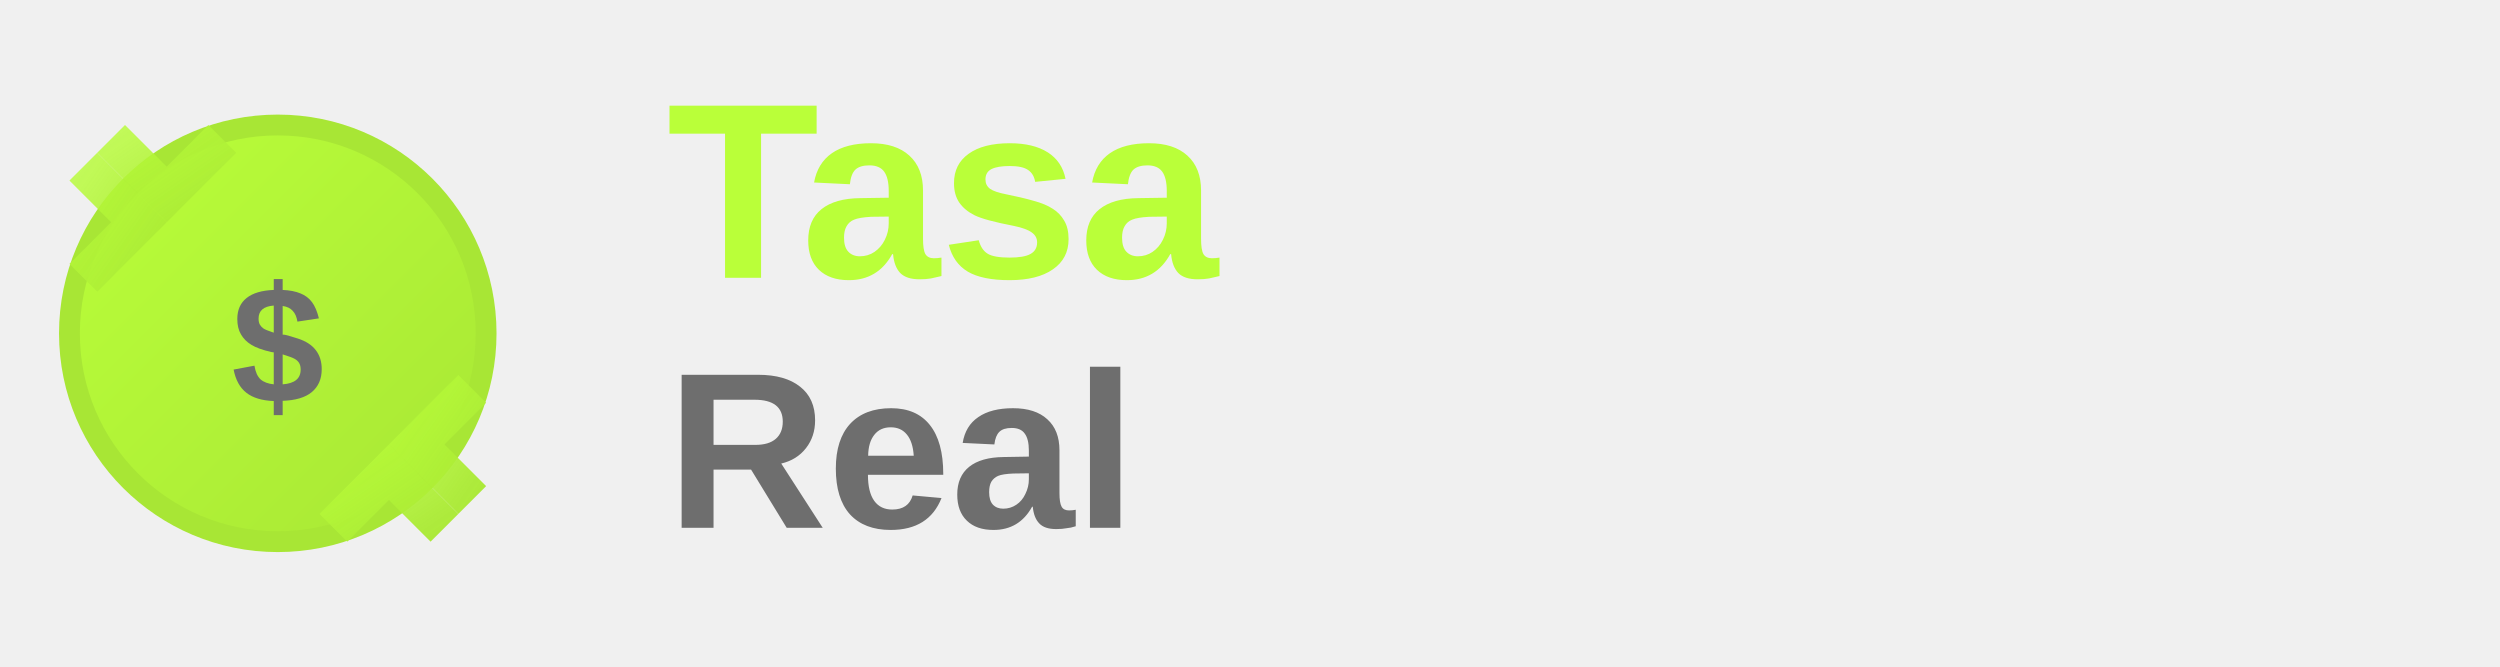
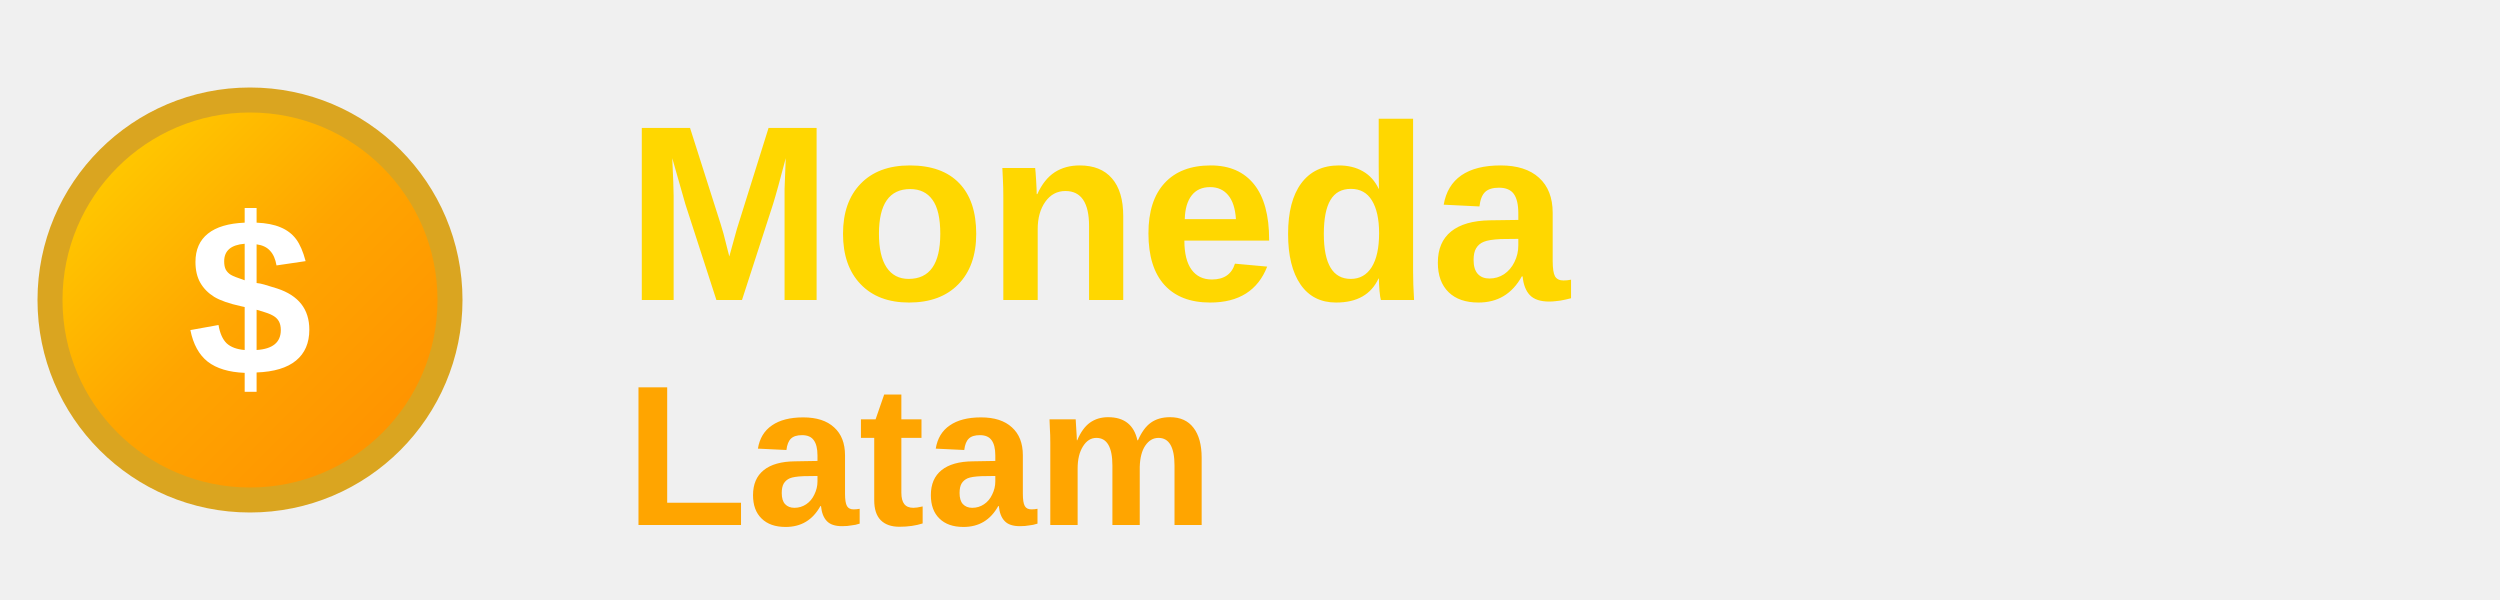
- <svg xmlns="http://www.w3.org/2000/svg" width="180" height="48" viewBox="0 0 180 48" fill="none">
+ <svg xmlns="http://www.w3.org/2000/svg" width="200" height="48" viewBox="0 0 200 48" fill="none">
  <g id="logo-icon" transform="translate(0, 8)">
    <defs>
-       <linearGradient id="coinGradient" x1="0%" y1="0%" x2="100%" y2="100%">
-         <stop offset="0%" style="stop-color:#BAFF39;stop-opacity:1" />
-         <stop offset="100%" style="stop-color:#A8E635;stop-opacity:1" />
-       </linearGradient>
-       <linearGradient id="arrowGradient" x1="0%" y1="0%" x2="100%" y2="100%">
-         <stop offset="0%" style="stop-color:#BAFF39;stop-opacity:0.8" />
-         <stop offset="100%" style="stop-color:#A8E635;stop-opacity:1" />
+       <linearGradient id="goldGradient" x1="0%" y1="0%" x2="100%" y2="100%">
+         <stop offset="0%" style="stop-color:#FFD700;stop-opacity:1" />
+         <stop offset="50%" style="stop-color:#FFA500;stop-opacity:1" />
+         <stop offset="100%" style="stop-color:#FF8C00;stop-opacity:1" />
      </linearGradient>
    </defs>
-     <circle cx="20" cy="16" r="15" fill="url(#coinGradient)" stroke="#A8E635" stroke-width="1.5" />
-     <text x="20" y="21" text-anchor="middle" fill="#6E6E6E" font-family="Arial, sans-serif" font-size="12" font-weight="bold">$</text>
-     <g transform="translate(20, 16)">
-       <path d="M-8,-12 L-5,-15 L-3,-13 L-8,-8 L-13,-13 L-11,-15 Z" fill="url(#arrowGradient)" />
-       <path d="M8,12 L11,15 L13,13 L8,8 L3,13 L5,15 Z" fill="url(#arrowGradient)" />
-       <path d="M-12,-8 L-15,-5 L-13,-3 L-8,-8 L-13,-13 L-15,-11 Z" fill="url(#arrowGradient)" />
-       <path d="M12,8 L15,11 L13,13 L8,8 L13,3 L15,5 Z" fill="url(#arrowGradient)" />
-     </g>
+     <circle cx="20" cy="16" r="16" fill="url(#goldGradient)" stroke="#DAA520" stroke-width="2" />
+     <text x="20" y="22" text-anchor="middle" fill="#FFFFFF" font-family="Arial, sans-serif" font-size="18" font-weight="bold">$</text>
  </g>
-   <g id="logo-text" transform="translate(48, 0)">
-     <text x="0" y="20" fill="#BAFF39" font-family="Arial, sans-serif" font-size="18" font-weight="700">Tasa</text>
-     <text x="0" y="38" fill="#6E6E6E" font-family="Arial, sans-serif" font-size="16" font-weight="600">Real</text>
+   <g id="logo-text" transform="translate(50, 0)">
+     <text x="0" y="24" fill="#FFD700" font-family="Arial, sans-serif" font-size="20" font-weight="700">Moneda</text>
+     <text x="0" y="42" fill="#FFA500" font-family="Arial, sans-serif" font-size="16" font-weight="600">Latam</text>
  </g>
</svg>
